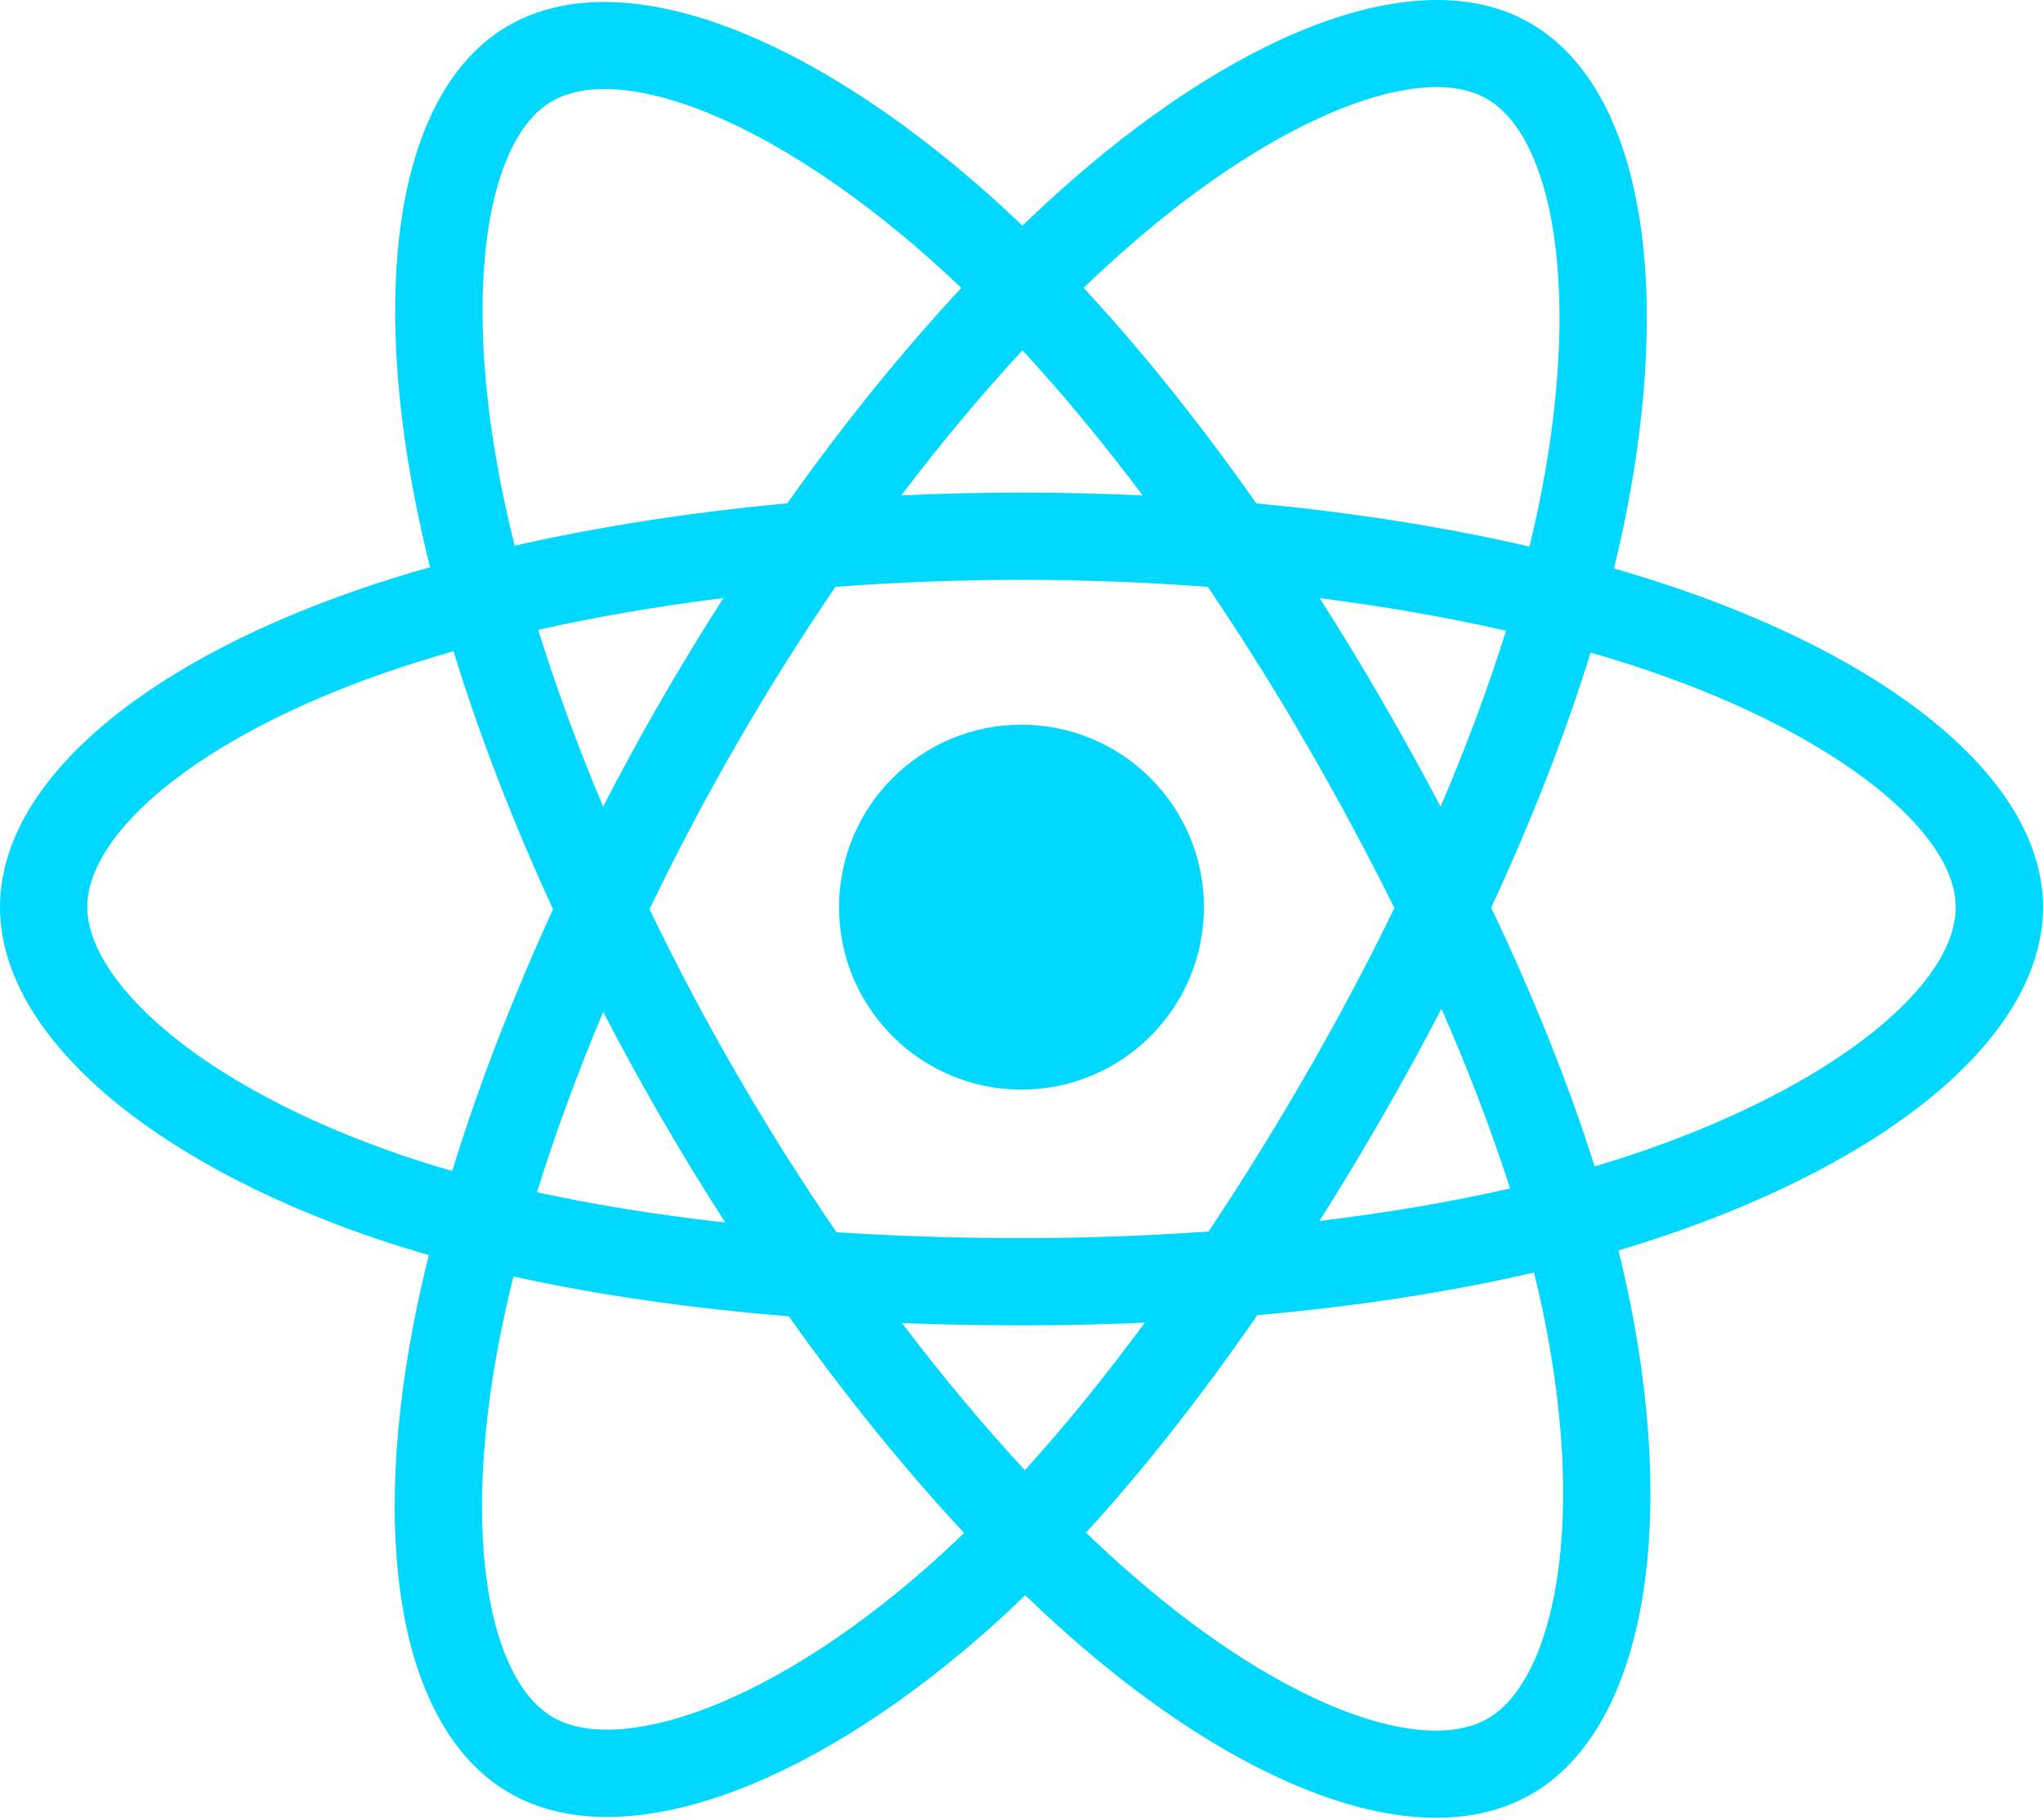
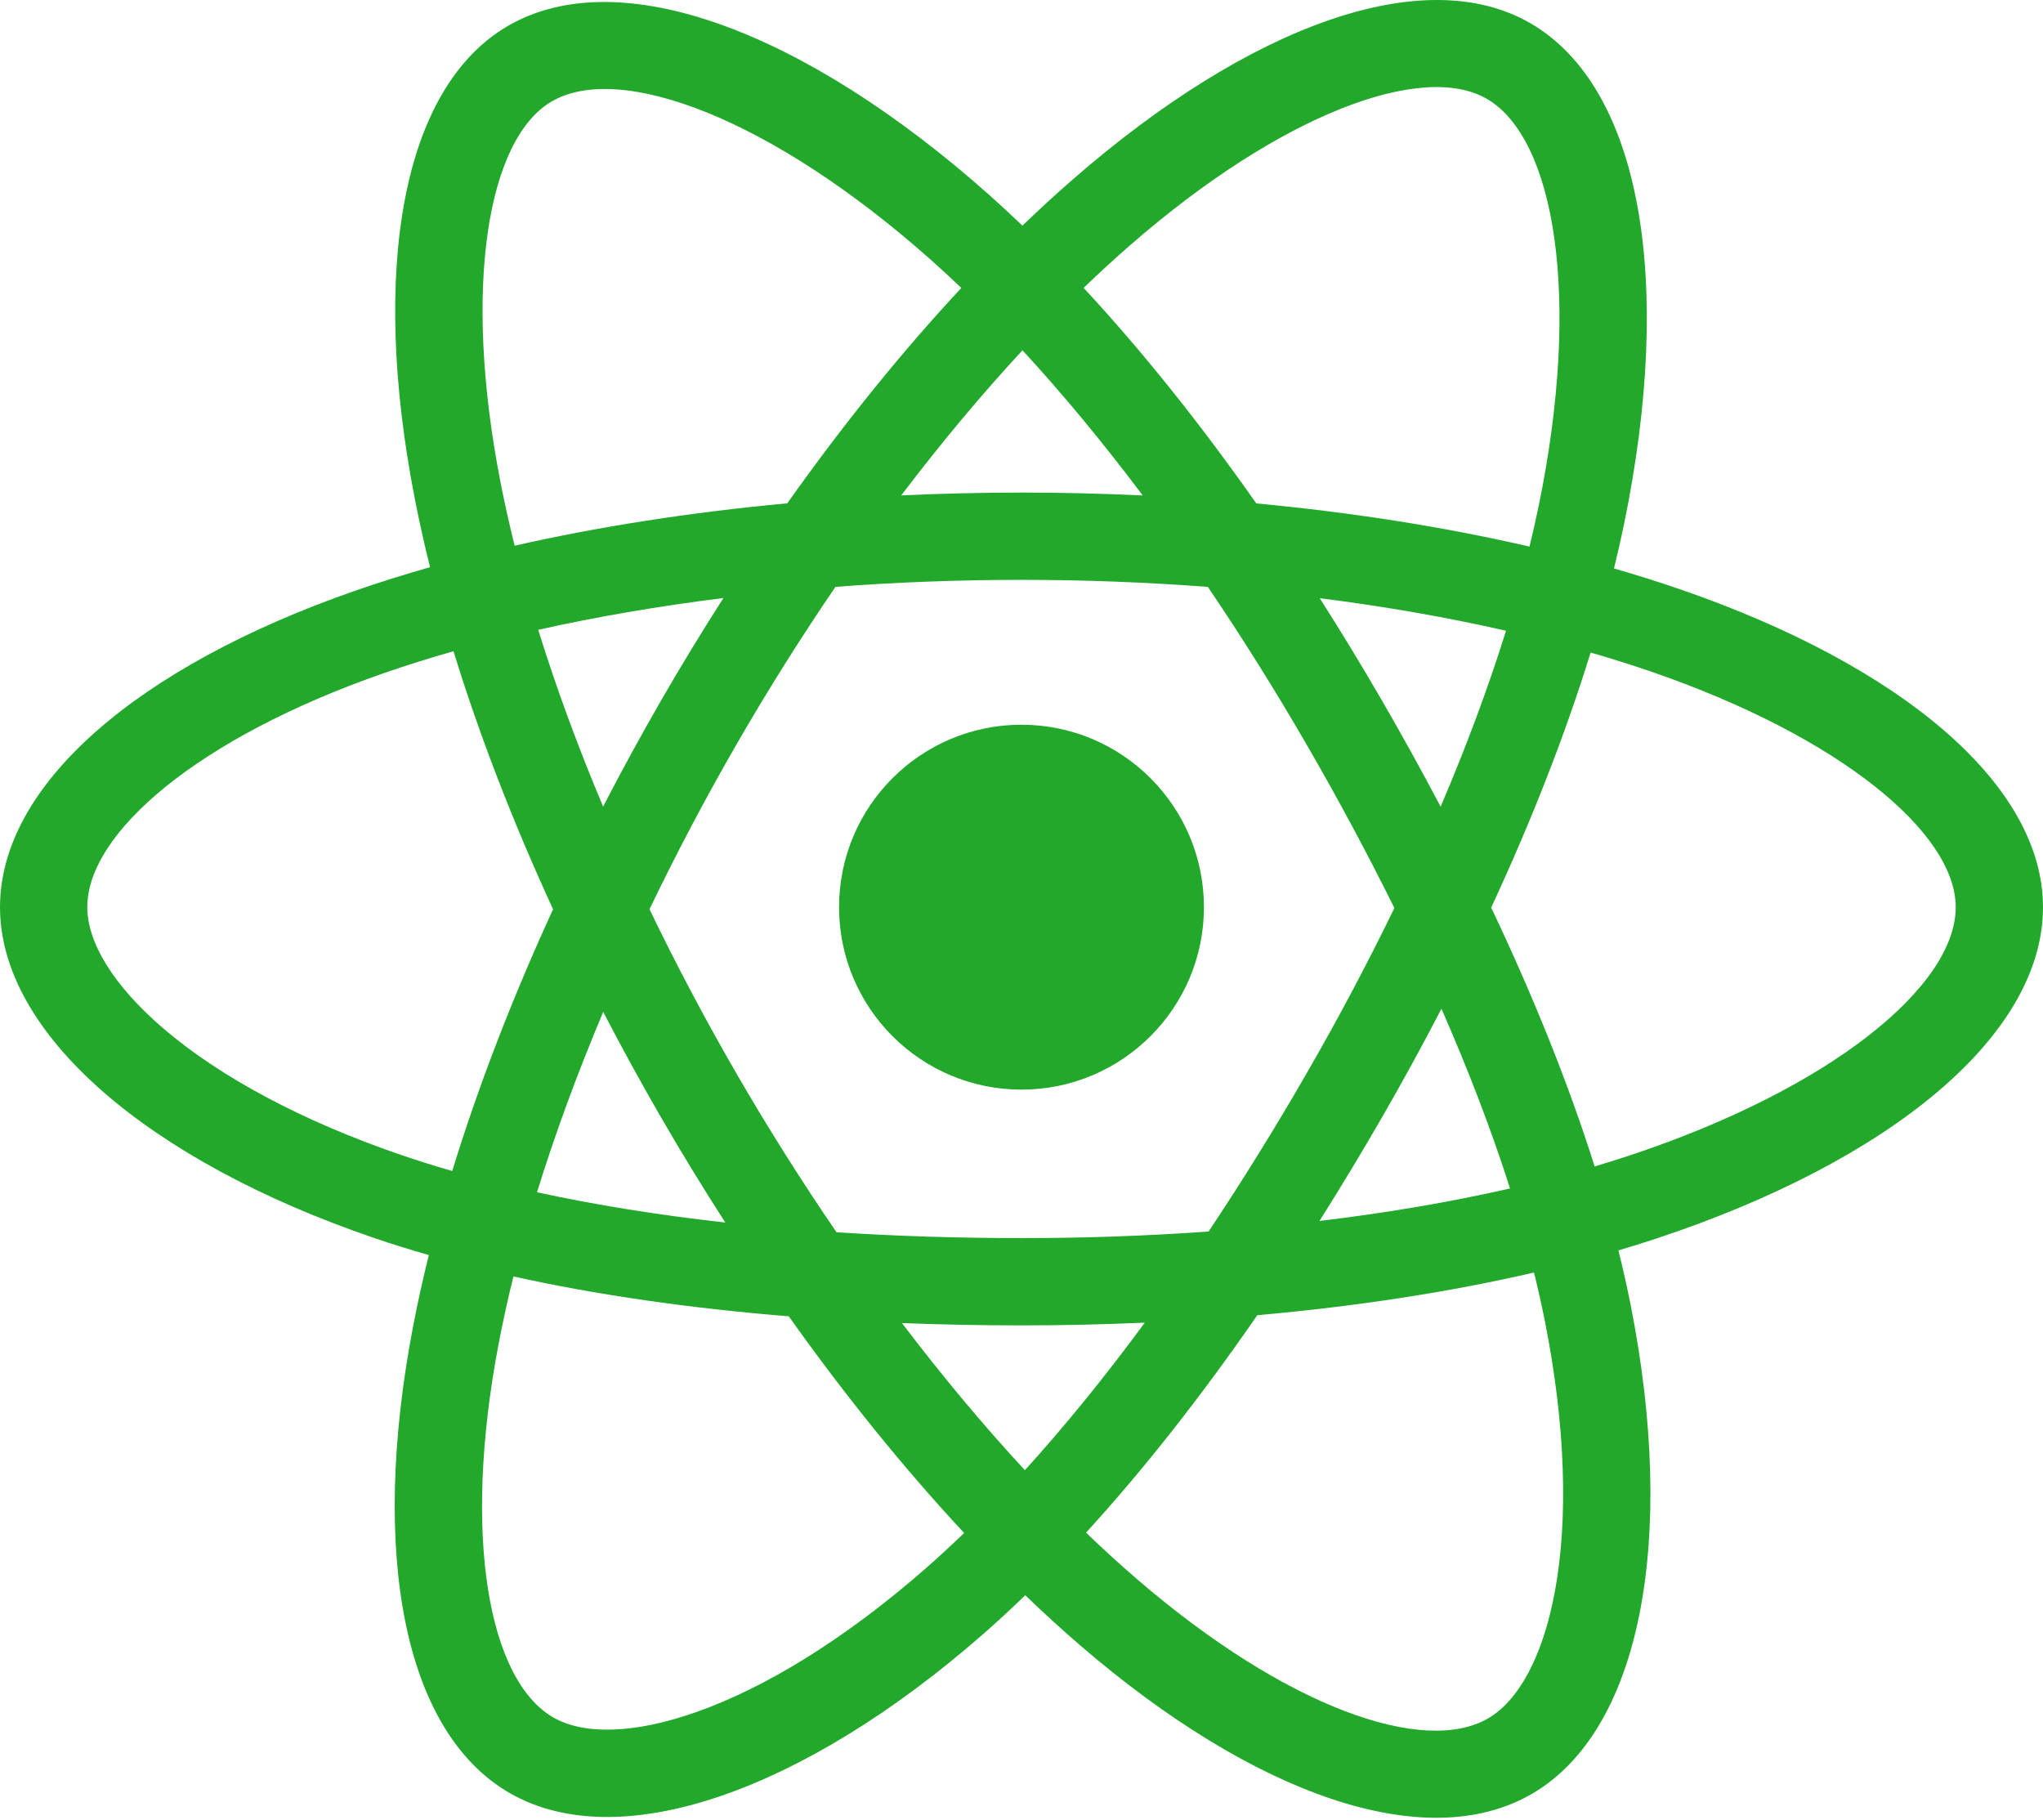
<svg xmlns="http://www.w3.org/2000/svg" aria-hidden="true" role="img" class="iconify iconify--logos" width="35.93" height="32" preserveAspectRatio="xMidYMid meet" viewBox="0 0 256 228">
-   <path fill="#00D8FF" d="M210.483 73.824a171.49 171.49 0 0 0-8.24-2.597c.465-1.9.893-3.777 1.273-5.621c6.238-30.281 2.16-54.676-11.769-62.708c-13.355-7.7-35.196.329-57.254 19.526a171.23 171.23 0 0 0-6.375 5.848a155.866 155.866 0 0 0-4.241-3.917C100.759 3.829 77.587-4.822 63.673 3.233C50.33 10.957 46.379 33.89 51.995 62.588a170.974 170.974 0 0 0 1.892 8.48c-3.28.932-6.445 1.924-9.474 2.98C17.309 83.498 0 98.307 0 113.668c0 15.865 18.582 31.778 46.812 41.427a145.52 145.52 0 0 0 6.921 2.165a167.467 167.467 0 0 0-2.01 9.138c-5.354 28.2-1.173 50.591 12.134 58.266c13.744 7.926 36.812-.22 59.273-19.855a145.567 145.567 0 0 0 5.342-4.923a168.064 168.064 0 0 0 6.92 6.314c21.758 18.722 43.246 26.282 56.54 18.586c13.731-7.949 18.194-32.003 12.4-61.268a145.016 145.016 0 0 0-1.535-6.842c1.62-.48 3.21-.974 4.76-1.488c29.348-9.723 48.443-25.443 48.443-41.52c0-15.417-17.868-30.326-45.517-39.844Zm-6.365 70.984c-1.4.463-2.836.91-4.3 1.345c-3.24-10.257-7.612-21.163-12.963-32.432c5.106-11 9.31-21.767 12.459-31.957c2.619.758 5.16 1.557 7.61 2.4c23.69 8.156 38.14 20.213 38.14 29.504c0 9.896-15.606 22.743-40.946 31.14Zm-10.514 20.834c2.562 12.94 2.927 24.64 1.23 33.787c-1.524 8.219-4.59 13.698-8.382 15.893c-8.067 4.67-25.32-1.4-43.927-17.412a156.726 156.726 0 0 1-6.437-5.87c7.214-7.889 14.423-17.06 21.459-27.246c12.376-1.098 24.068-2.894 34.671-5.345a134.17 134.17 0 0 1 1.386 6.193ZM87.276 214.515c-7.882 2.783-14.16 2.863-17.955.675c-8.075-4.657-11.432-22.636-6.853-46.752a156.923 156.923 0 0 1 1.869-8.499c10.486 2.32 22.093 3.988 34.498 4.994c7.084 9.967 14.501 19.128 21.976 27.15a134.668 134.668 0 0 1-4.877 4.492c-9.933 8.682-19.886 14.842-28.658 17.94ZM50.35 144.747c-12.483-4.267-22.792-9.812-29.858-15.863c-6.35-5.437-9.555-10.836-9.555-15.216c0-9.322 13.897-21.212 37.076-29.293c2.813-.98 5.757-1.905 8.812-2.773c3.204 10.42 7.406 21.315 12.477 32.332c-5.137 11.18-9.399 22.249-12.634 32.792a134.718 134.718 0 0 1-6.318-1.979Zm12.378-84.26c-4.811-24.587-1.616-43.134 6.425-47.789c8.564-4.958 27.502 2.111 47.463 19.835a144.318 144.318 0 0 1 3.841 3.545c-7.438 7.987-14.787 17.08-21.808 26.988c-12.04 1.116-23.565 2.908-34.161 5.309a160.342 160.342 0 0 1-1.76-7.887Zm110.427 27.268a347.8 347.8 0 0 0-7.785-12.803c8.168 1.033 15.994 2.404 23.343 4.08c-2.206 7.072-4.956 14.465-8.193 22.045a381.151 381.151 0 0 0-7.365-13.322Zm-45.032-43.861c5.044 5.465 10.096 11.566 15.065 18.186a322.04 322.04 0 0 0-30.257-.006c4.974-6.559 10.069-12.652 15.192-18.18ZM82.802 87.83a323.167 323.167 0 0 0-7.227 13.238c-3.184-7.553-5.909-14.98-8.134-22.152c7.304-1.634 15.093-2.97 23.209-3.984a321.524 321.524 0 0 0-7.848 12.897Zm8.081 65.352c-8.385-.936-16.291-2.203-23.593-3.793c2.26-7.3 5.045-14.885 8.298-22.6a321.187 321.187 0 0 0 7.257 13.246c2.594 4.48 5.28 8.868 8.038 13.147Zm37.542 31.03c-5.184-5.592-10.354-11.779-15.403-18.433c4.902.192 9.899.29 14.978.29c5.218 0 10.376-.117 15.453-.343c-4.985 6.774-10.018 12.97-15.028 18.486Zm52.198-57.817c3.422 7.8 6.306 15.345 8.596 22.52c-7.422 1.694-15.436 3.058-23.88 4.071a382.417 382.417 0 0 0 7.859-13.026a347.403 347.403 0 0 0 7.425-13.565Zm-16.898 8.101a358.557 358.557 0 0 1-12.281 19.815a329.4 329.4 0 0 1-23.444.823c-7.967 0-15.716-.248-23.178-.732a310.202 310.202 0 0 1-12.513-19.846h.001a307.41 307.41 0 0 1-10.923-20.627a310.278 310.278 0 0 1 10.89-20.637l-.001.001a307.318 307.318 0 0 1 12.413-19.761c7.613-.576 15.42-.876 23.31-.876H128c7.926 0 15.743.303 23.354.883a329.357 329.357 0 0 1 12.335 19.695a358.489 358.489 0 0 1 11.036 20.54a329.472 329.472 0 0 1-11 20.722Zm22.56-122.124c8.572 4.944 11.906 24.881 6.52 51.026c-.344 1.668-.73 3.367-1.15 5.09c-10.622-2.452-22.155-4.275-34.23-5.408c-7.034-10.017-14.323-19.124-21.64-27.008a160.789 160.789 0 0 1 5.888-5.4c18.9-16.447 36.564-22.941 44.612-18.3ZM128 90.808c12.625 0 22.86 10.235 22.86 22.86s-10.235 22.86-22.86 22.86s-22.86-10.235-22.86-22.86s10.235-22.86 22.86-22.86Z" />
+   <path fill="#22A92C" d="M210.483 73.824a171.49 171.49 0 0 0-8.24-2.597c.465-1.9.893-3.777 1.273-5.621c6.238-30.281 2.16-54.676-11.769-62.708c-13.355-7.7-35.196.329-57.254 19.526a171.23 171.23 0 0 0-6.375 5.848a155.866 155.866 0 0 0-4.241-3.917C100.759 3.829 77.587-4.822 63.673 3.233C50.33 10.957 46.379 33.89 51.995 62.588a170.974 170.974 0 0 0 1.892 8.48c-3.28.932-6.445 1.924-9.474 2.98C17.309 83.498 0 98.307 0 113.668c0 15.865 18.582 31.778 46.812 41.427a145.52 145.52 0 0 0 6.921 2.165a167.467 167.467 0 0 0-2.01 9.138c-5.354 28.2-1.173 50.591 12.134 58.266c13.744 7.926 36.812-.22 59.273-19.855a145.567 145.567 0 0 0 5.342-4.923a168.064 168.064 0 0 0 6.92 6.314c21.758 18.722 43.246 26.282 56.54 18.586c13.731-7.949 18.194-32.003 12.4-61.268a145.016 145.016 0 0 0-1.535-6.842c1.62-.48 3.21-.974 4.76-1.488c29.348-9.723 48.443-25.443 48.443-41.52c0-15.417-17.868-30.326-45.517-39.844Zm-6.365 70.984c-1.4.463-2.836.91-4.3 1.345c-3.24-10.257-7.612-21.163-12.963-32.432c5.106-11 9.31-21.767 12.459-31.957c2.619.758 5.16 1.557 7.61 2.4c23.69 8.156 38.14 20.213 38.14 29.504c0 9.896-15.606 22.743-40.946 31.14Zm-10.514 20.834c2.562 12.94 2.927 24.64 1.23 33.787c-1.524 8.219-4.59 13.698-8.382 15.893c-8.067 4.67-25.32-1.4-43.927-17.412a156.726 156.726 0 0 1-6.437-5.87c7.214-7.889 14.423-17.06 21.459-27.246c12.376-1.098 24.068-2.894 34.671-5.345a134.17 134.17 0 0 1 1.386 6.193ZM87.276 214.515c-7.882 2.783-14.16 2.863-17.955.675c-8.075-4.657-11.432-22.636-6.853-46.752a156.923 156.923 0 0 1 1.869-8.499c10.486 2.32 22.093 3.988 34.498 4.994c7.084 9.967 14.501 19.128 21.976 27.15a134.668 134.668 0 0 1-4.877 4.492c-9.933 8.682-19.886 14.842-28.658 17.94ZM50.35 144.747c-12.483-4.267-22.792-9.812-29.858-15.863c-6.35-5.437-9.555-10.836-9.555-15.216c0-9.322 13.897-21.212 37.076-29.293c2.813-.98 5.757-1.905 8.812-2.773c3.204 10.42 7.406 21.315 12.477 32.332c-5.137 11.18-9.399 22.249-12.634 32.792a134.718 134.718 0 0 1-6.318-1.979Zm12.378-84.26c-4.811-24.587-1.616-43.134 6.425-47.789c8.564-4.958 27.502 2.111 47.463 19.835a144.318 144.318 0 0 1 3.841 3.545c-7.438 7.987-14.787 17.08-21.808 26.988c-12.04 1.116-23.565 2.908-34.161 5.309a160.342 160.342 0 0 1-1.76-7.887Zm110.427 27.268a347.8 347.8 0 0 0-7.785-12.803c8.168 1.033 15.994 2.404 23.343 4.08c-2.206 7.072-4.956 14.465-8.193 22.045a381.151 381.151 0 0 0-7.365-13.322Zm-45.032-43.861c5.044 5.465 10.096 11.566 15.065 18.186a322.04 322.04 0 0 0-30.257-.006c4.974-6.559 10.069-12.652 15.192-18.18ZM82.802 87.83a323.167 323.167 0 0 0-7.227 13.238c-3.184-7.553-5.909-14.98-8.134-22.152c7.304-1.634 15.093-2.97 23.209-3.984a321.524 321.524 0 0 0-7.848 12.897Zm8.081 65.352c-8.385-.936-16.291-2.203-23.593-3.793c2.26-7.3 5.045-14.885 8.298-22.6a321.187 321.187 0 0 0 7.257 13.246c2.594 4.48 5.28 8.868 8.038 13.147Zm37.542 31.03c-5.184-5.592-10.354-11.779-15.403-18.433c4.902.192 9.899.29 14.978.29c5.218 0 10.376-.117 15.453-.343c-4.985 6.774-10.018 12.97-15.028 18.486Zm52.198-57.817c3.422 7.8 6.306 15.345 8.596 22.52c-7.422 1.694-15.436 3.058-23.88 4.071a382.417 382.417 0 0 0 7.859-13.026a347.403 347.403 0 0 0 7.425-13.565Zm-16.898 8.101a358.557 358.557 0 0 1-12.281 19.815a329.4 329.4 0 0 1-23.444.823c-7.967 0-15.716-.248-23.178-.732a310.202 310.202 0 0 1-12.513-19.846h.001a307.41 307.41 0 0 1-10.923-20.627a310.278 310.278 0 0 1 10.89-20.637l-.001.001a307.318 307.318 0 0 1 12.413-19.761c7.613-.576 15.42-.876 23.31-.876H128c7.926 0 15.743.303 23.354.883a329.357 329.357 0 0 1 12.335 19.695a358.489 358.489 0 0 1 11.036 20.54a329.472 329.472 0 0 1-11 20.722Zm22.56-122.124c8.572 4.944 11.906 24.881 6.52 51.026c-.344 1.668-.73 3.367-1.15 5.09c-10.622-2.452-22.155-4.275-34.23-5.408c-7.034-10.017-14.323-19.124-21.64-27.008a160.789 160.789 0 0 1 5.888-5.4c18.9-16.447 36.564-22.941 44.612-18.3ZM128 90.808c12.625 0 22.86 10.235 22.86 22.86s-10.235 22.86-22.86 22.86s-22.86-10.235-22.86-22.86s10.235-22.86 22.86-22.86Z" />
</svg>
